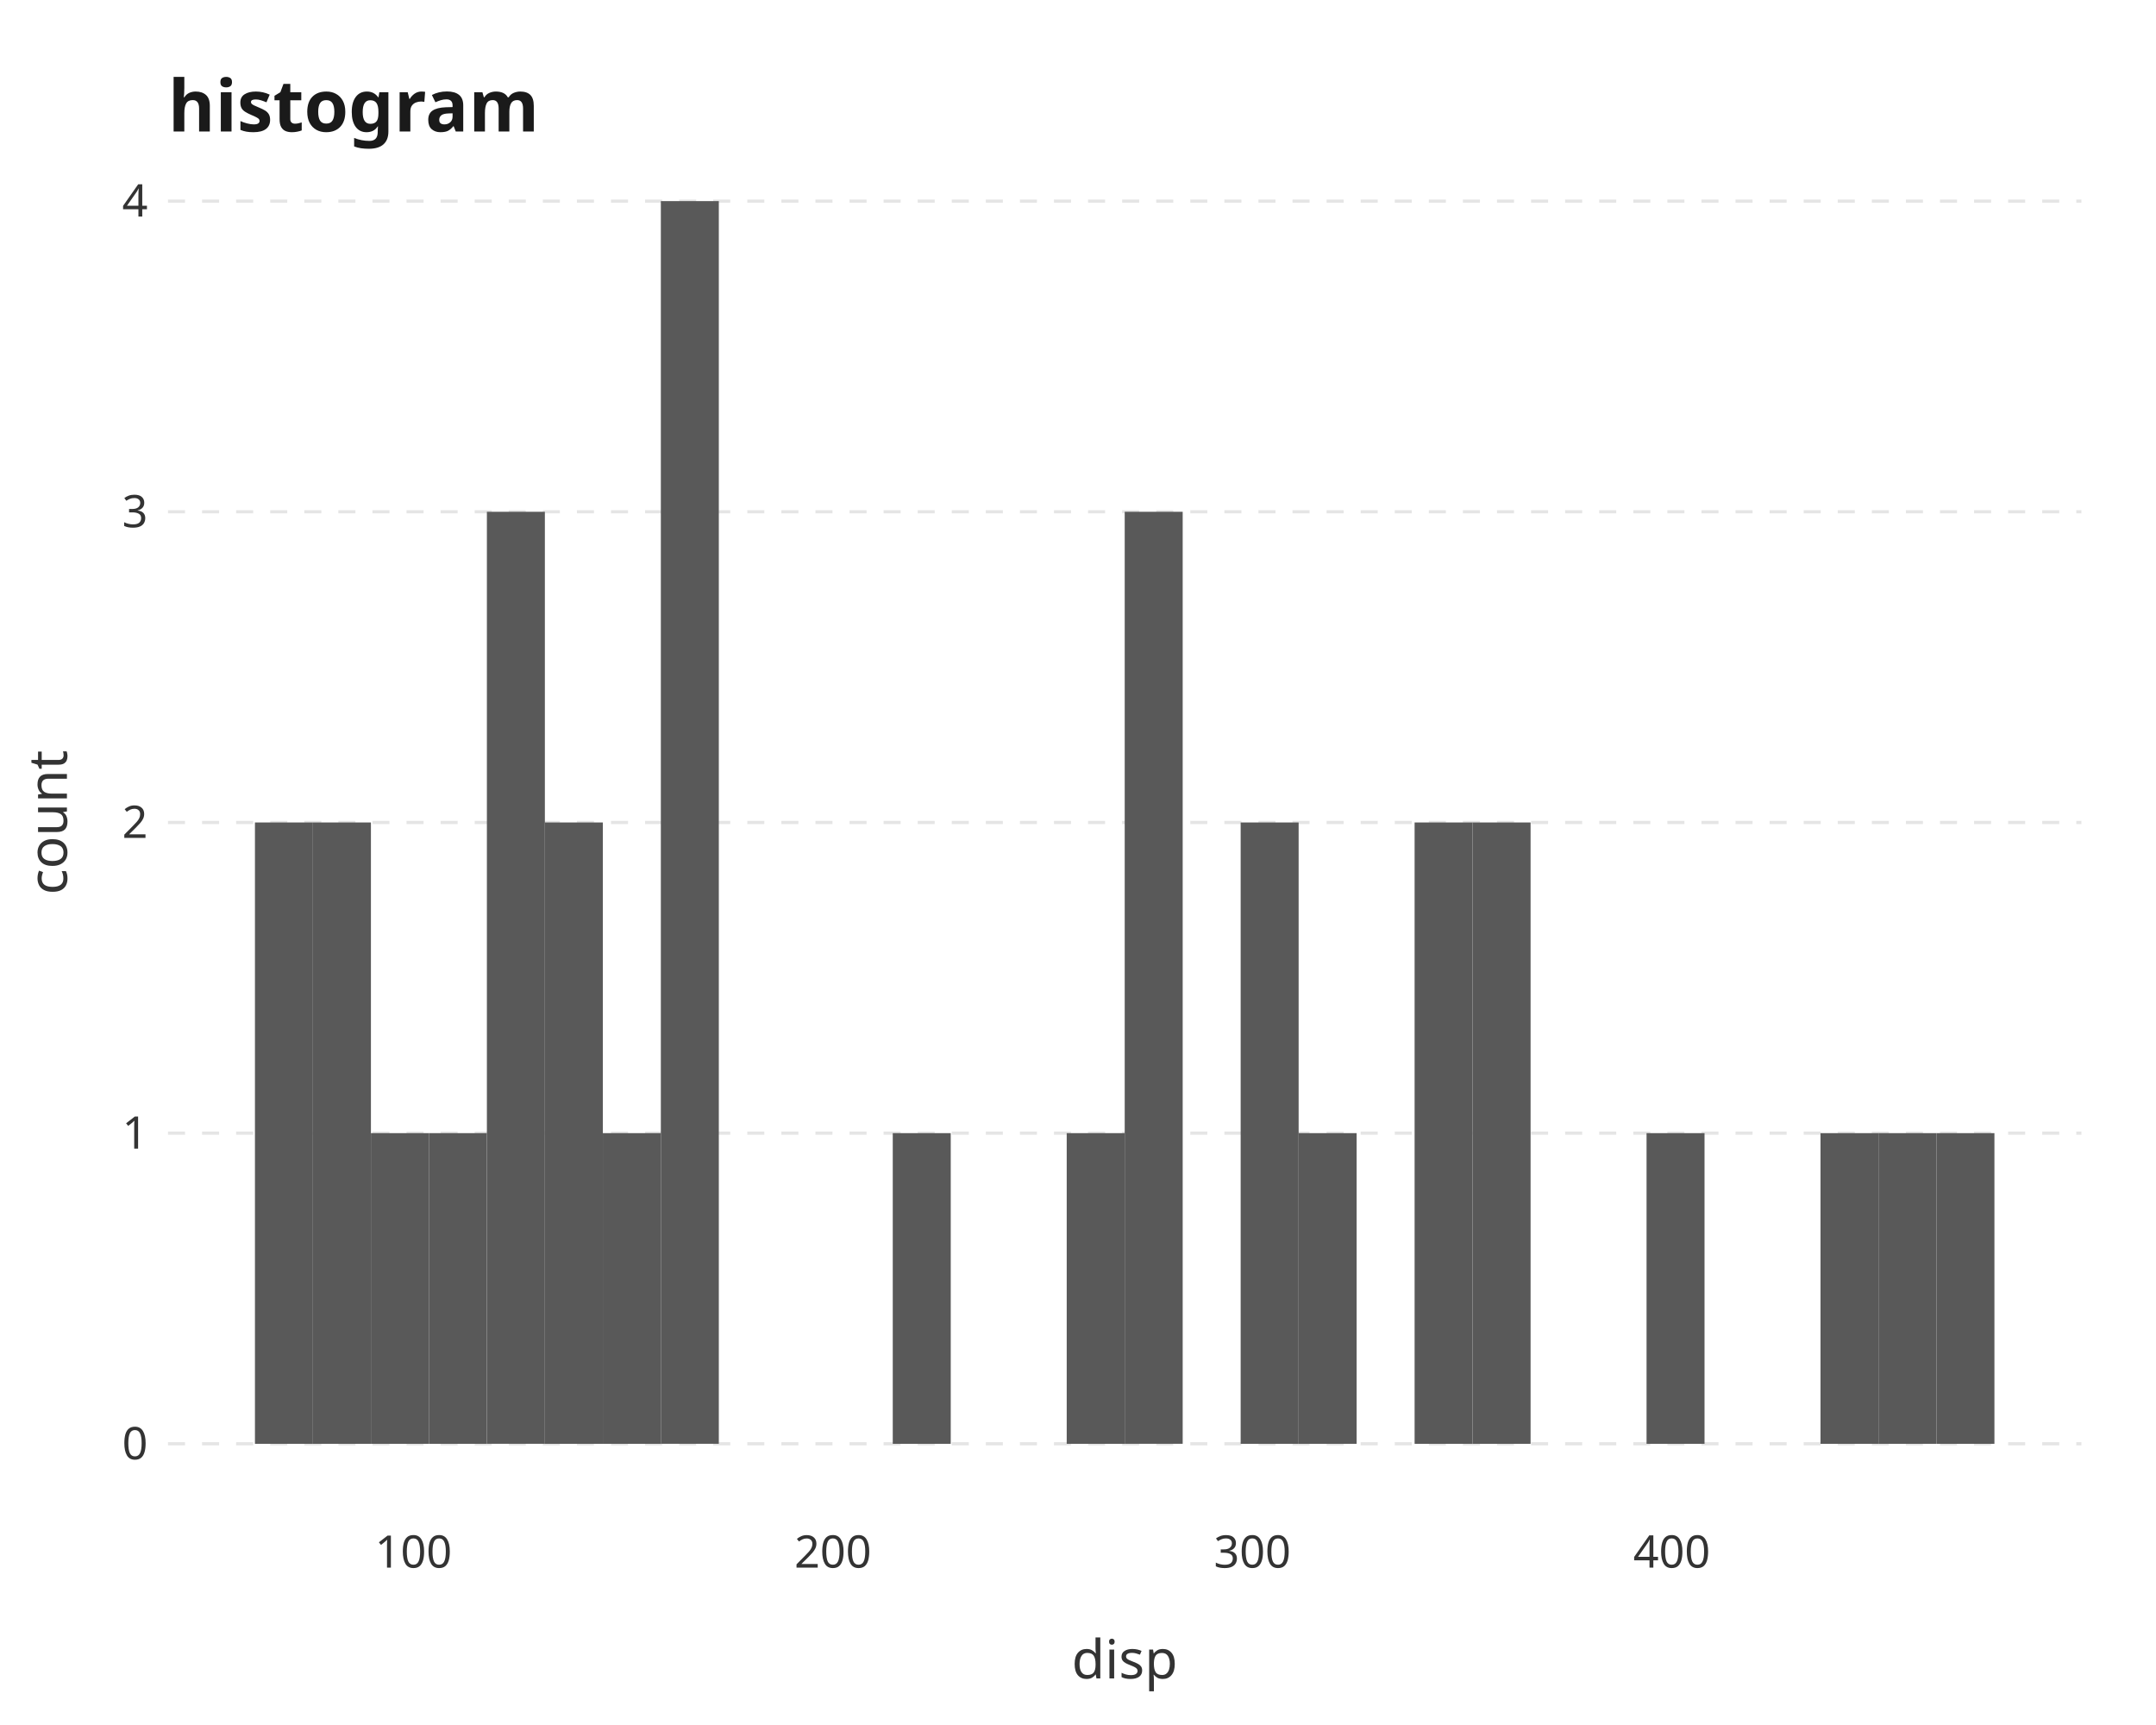
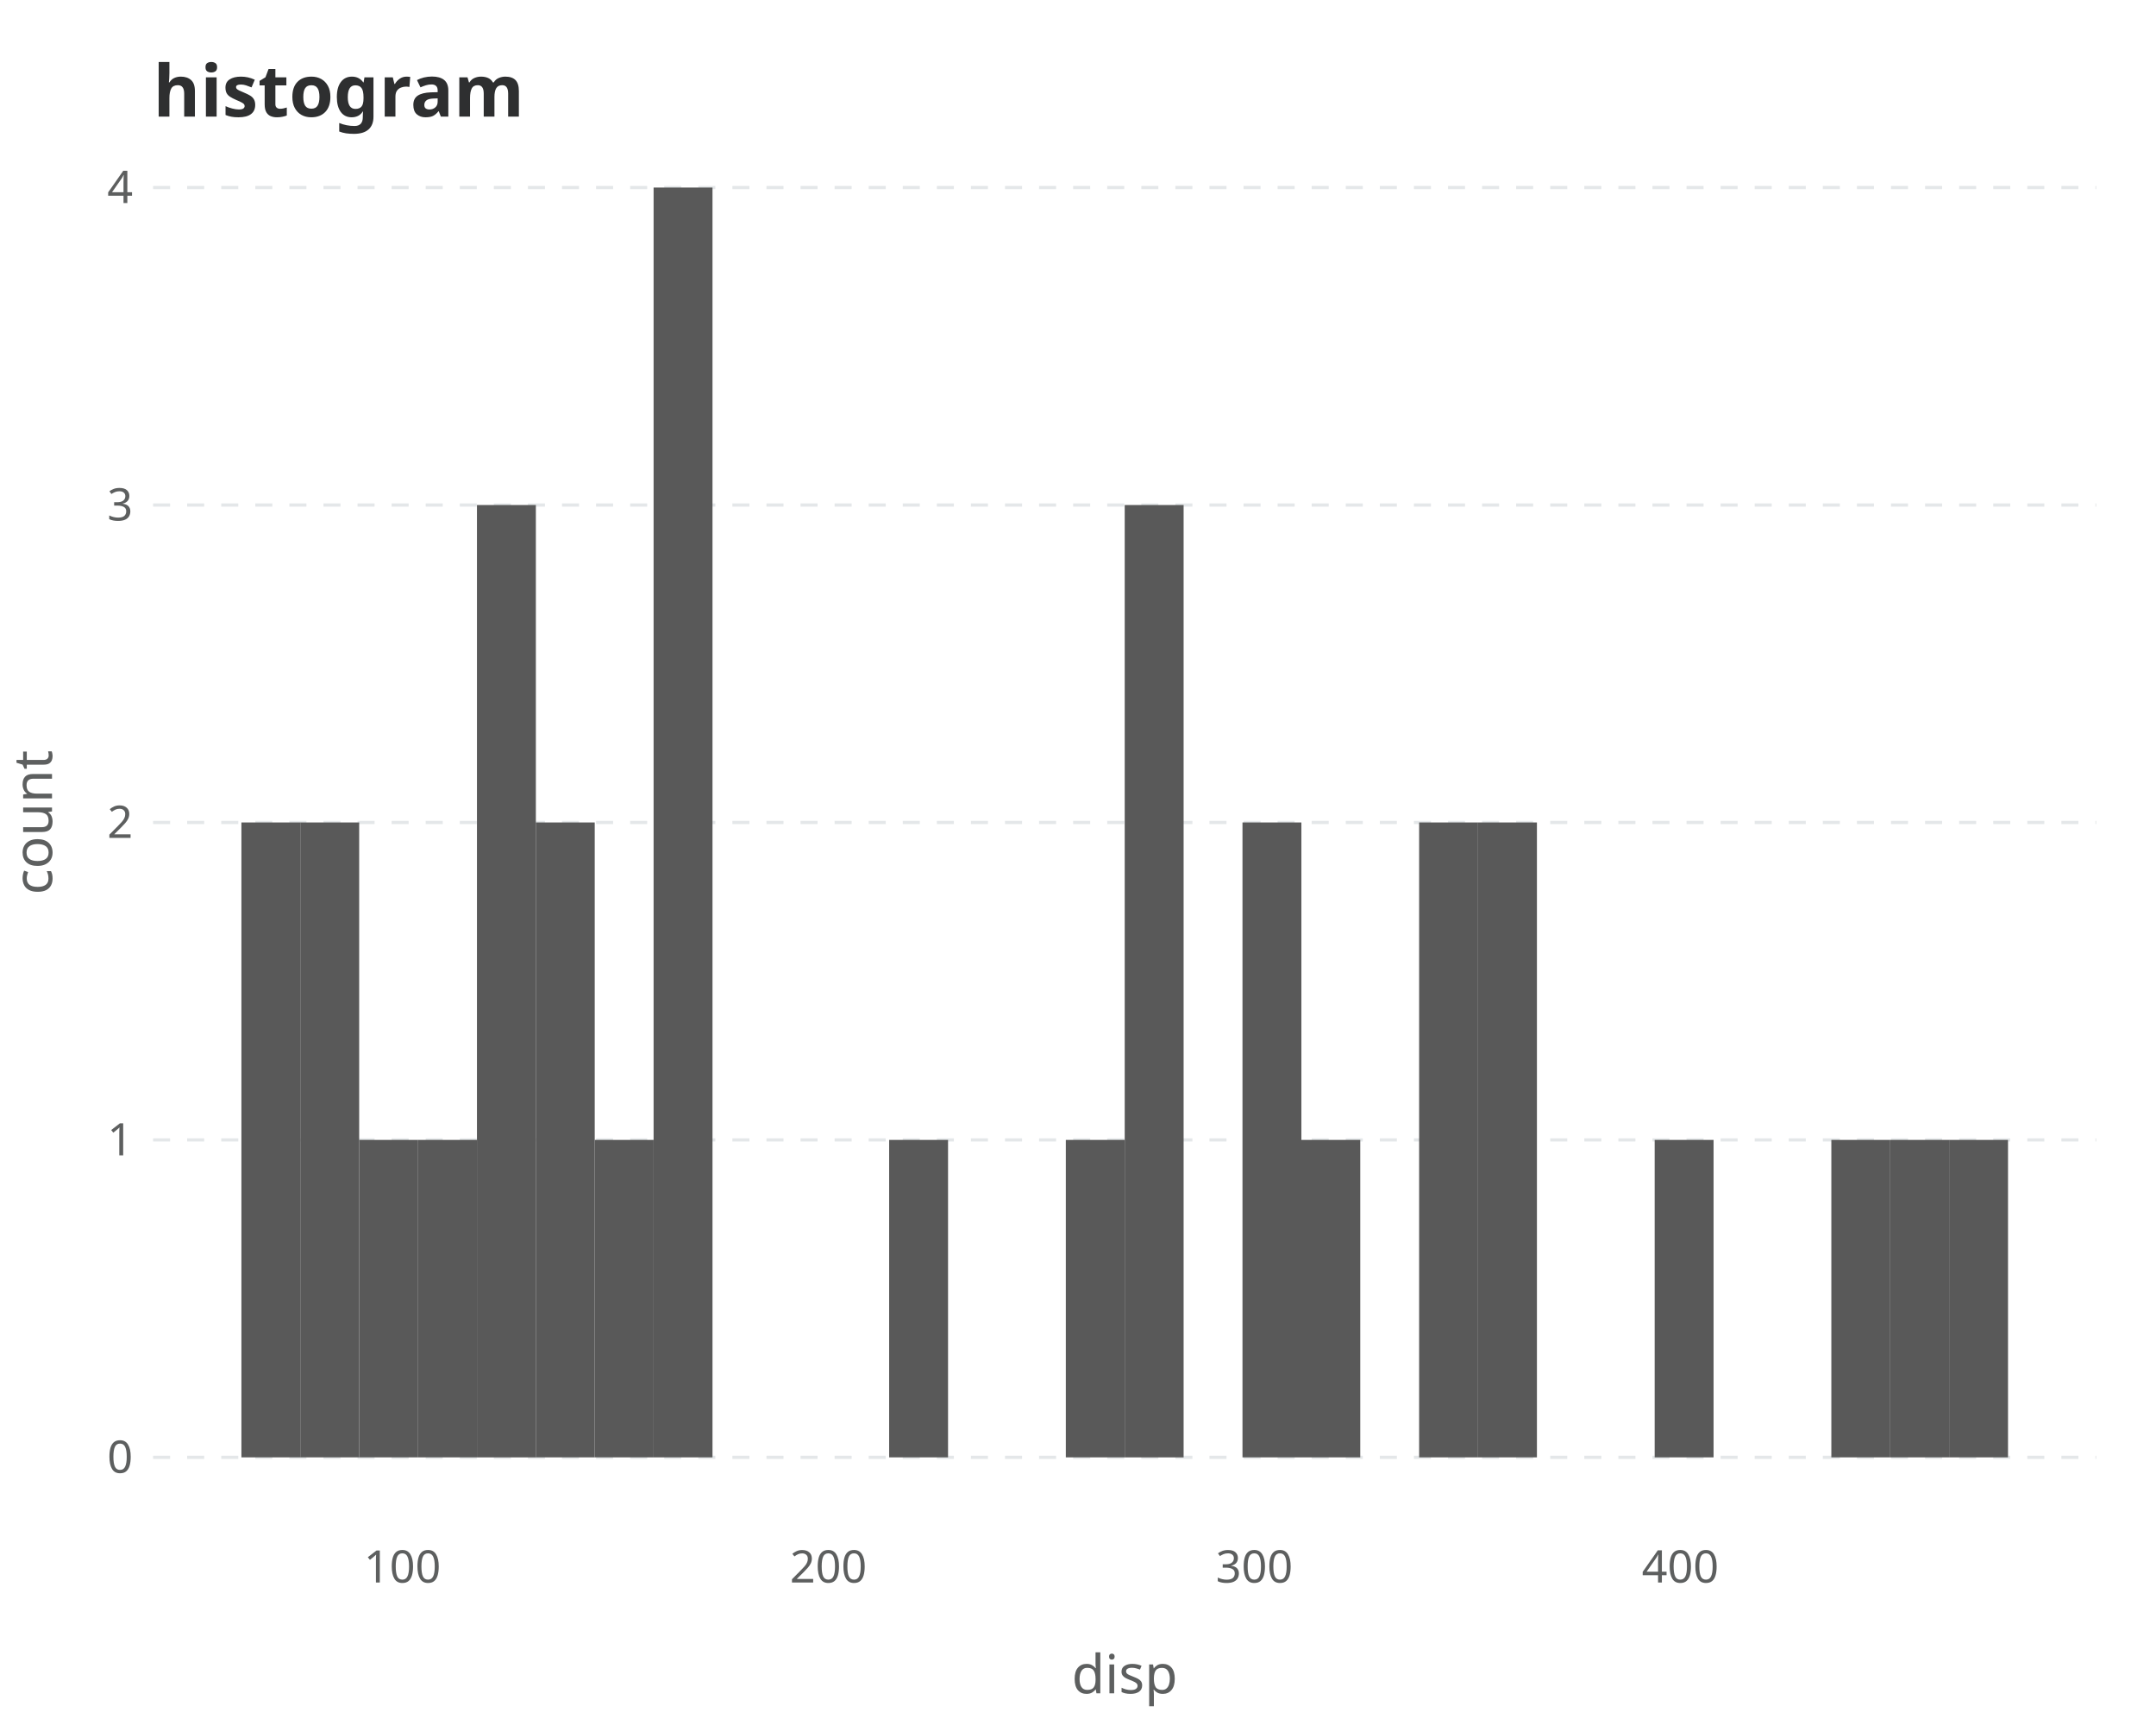
<svg xmlns="http://www.w3.org/2000/svg" class="svglite" data-engine-version="2.0" width="720.00pt" height="576.00pt" viewBox="0 0 720.00 576.00">
  <defs>
    <style type="text/css">
    .svglite line, .svglite polyline, .svglite polygon, .svglite path, .svglite rect, .svglite circle {
      fill: none;
      stroke: #000000;
      stroke-linecap: round;
      stroke-linejoin: round;
      stroke-miterlimit: 10.00;
    }
  </style>
  </defs>
  <rect width="100%" height="100%" style="stroke: none; fill: #FFFFFF;" />
  <defs>
    <clipPath id="cpMC4wMHw3MjAuMDB8MC4wMHw1NzYuMDA=">
      <rect x="0.00" y="0.00" width="720.00" height="576.00" />
    </clipPath>
  </defs>
  <g clip-path="url(#cpMC4wMHw3MjAuMDB8MC4wMHw1NzYuMDA=)">
    <rect x="0.00" y="0.00" width="720.00" height="576.00" style="stroke-width: 1.45; stroke: #FFFFFF; fill: #FFFFFF;" />
  </g>
  <defs>
-     <clipPath id="cpNTYuMTB8Njk1LjA5fDQ2LjQxfDUwMi44NQ==">
-       <rect x="56.10" y="46.41" width="638.99" height="456.45" />
+     <clipPath id="cpNTEuMTJ8NzAwLjA3fDQxLjQyfDUwNy44Mw==">
+       <rect x="51.12" y="41.42" width="648.96" height="466.41" />
    </clipPath>
  </defs>
-   <g clip-path="url(#cpNTYuMTB8Njk1LjA5fDQ2LjQxfDUwMi44NQ==)">
-     <polyline points="56.10,482.10 695.09,482.10 " style="stroke-width: 1.07; stroke: #E5E5E5; stroke-dasharray: 5.69,5.69; stroke-linecap: butt;" />
-     <polyline points="56.10,378.37 695.09,378.37 " style="stroke-width: 1.07; stroke: #E5E5E5; stroke-dasharray: 5.69,5.69; stroke-linecap: butt;" />
-     <polyline points="56.10,274.63 695.09,274.63 " style="stroke-width: 1.07; stroke: #E5E5E5; stroke-dasharray: 5.69,5.69; stroke-linecap: butt;" />
-     <polyline points="56.10,170.89 695.09,170.89 " style="stroke-width: 1.07; stroke: #E5E5E5; stroke-dasharray: 5.69,5.69; stroke-linecap: butt;" />
-     <polyline points="56.10,67.15 695.09,67.15 " style="stroke-width: 1.07; stroke: #E5E5E5; stroke-dasharray: 5.69,5.69; stroke-linecap: butt;" />
-     <rect x="85.14" y="274.63" width="19.36" height="207.48" style="stroke-width: 1.07; stroke: none; stroke-linecap: butt; stroke-linejoin: miter; fill: #595959;" />
-     <rect x="104.51" y="274.63" width="19.36" height="207.48" style="stroke-width: 1.07; stroke: none; stroke-linecap: butt; stroke-linejoin: miter; fill: #595959;" />
-     <rect x="123.87" y="378.37" width="19.36" height="103.74" style="stroke-width: 1.07; stroke: none; stroke-linecap: butt; stroke-linejoin: miter; fill: #595959;" />
-     <rect x="143.23" y="378.37" width="19.36" height="103.74" style="stroke-width: 1.07; stroke: none; stroke-linecap: butt; stroke-linejoin: miter; fill: #595959;" />
-     <rect x="162.60" y="170.89" width="19.36" height="311.21" style="stroke-width: 1.07; stroke: none; stroke-linecap: butt; stroke-linejoin: miter; fill: #595959;" />
-     <rect x="181.96" y="274.63" width="19.36" height="207.48" style="stroke-width: 1.07; stroke: none; stroke-linecap: butt; stroke-linejoin: miter; fill: #595959;" />
-     <rect x="201.32" y="378.37" width="19.36" height="103.74" style="stroke-width: 1.07; stroke: none; stroke-linecap: butt; stroke-linejoin: miter; fill: #595959;" />
-     <rect x="220.69" y="67.15" width="19.36" height="414.95" style="stroke-width: 1.07; stroke: none; stroke-linecap: butt; stroke-linejoin: miter; fill: #595959;" />
-     <rect x="240.05" y="482.10" width="19.36" height="0.00" style="stroke-width: 1.07; stroke: none; stroke-linecap: butt; stroke-linejoin: miter; fill: #595959;" />
-     <rect x="259.42" y="482.10" width="19.36" height="0.00" style="stroke-width: 1.07; stroke: none; stroke-linecap: butt; stroke-linejoin: miter; fill: #595959;" />
-     <rect x="278.78" y="482.10" width="19.36" height="0.00" style="stroke-width: 1.07; stroke: none; stroke-linecap: butt; stroke-linejoin: miter; fill: #595959;" />
-     <rect x="298.14" y="378.37" width="19.36" height="103.74" style="stroke-width: 1.07; stroke: none; stroke-linecap: butt; stroke-linejoin: miter; fill: #595959;" />
-     <rect x="317.51" y="482.10" width="19.36" height="0.00" style="stroke-width: 1.07; stroke: none; stroke-linecap: butt; stroke-linejoin: miter; fill: #595959;" />
-     <rect x="336.87" y="482.10" width="19.36" height="0.00" style="stroke-width: 1.07; stroke: none; stroke-linecap: butt; stroke-linejoin: miter; fill: #595959;" />
-     <rect x="356.23" y="378.37" width="19.36" height="103.74" style="stroke-width: 1.07; stroke: none; stroke-linecap: butt; stroke-linejoin: miter; fill: #595959;" />
-     <rect x="375.60" y="170.89" width="19.36" height="311.21" style="stroke-width: 1.07; stroke: none; stroke-linecap: butt; stroke-linejoin: miter; fill: #595959;" />
-     <rect x="394.96" y="482.10" width="19.36" height="0.00" style="stroke-width: 1.07; stroke: none; stroke-linecap: butt; stroke-linejoin: miter; fill: #595959;" />
-     <rect x="414.32" y="274.63" width="19.36" height="207.48" style="stroke-width: 1.07; stroke: none; stroke-linecap: butt; stroke-linejoin: miter; fill: #595959;" />
-     <rect x="433.69" y="378.37" width="19.36" height="103.74" style="stroke-width: 1.07; stroke: none; stroke-linecap: butt; stroke-linejoin: miter; fill: #595959;" />
-     <rect x="453.05" y="482.10" width="19.36" height="0.00" style="stroke-width: 1.07; stroke: none; stroke-linecap: butt; stroke-linejoin: miter; fill: #595959;" />
-     <rect x="472.41" y="274.63" width="19.36" height="207.48" style="stroke-width: 1.07; stroke: none; stroke-linecap: butt; stroke-linejoin: miter; fill: #595959;" />
-     <rect x="491.78" y="274.63" width="19.36" height="207.48" style="stroke-width: 1.07; stroke: none; stroke-linecap: butt; stroke-linejoin: miter; fill: #595959;" />
-     <rect x="511.14" y="482.10" width="19.36" height="0.00" style="stroke-width: 1.07; stroke: none; stroke-linecap: butt; stroke-linejoin: miter; fill: #595959;" />
-     <rect x="530.50" y="482.10" width="19.36" height="0.00" style="stroke-width: 1.07; stroke: none; stroke-linecap: butt; stroke-linejoin: miter; fill: #595959;" />
-     <rect x="549.87" y="378.37" width="19.36" height="103.74" style="stroke-width: 1.07; stroke: none; stroke-linecap: butt; stroke-linejoin: miter; fill: #595959;" />
-     <rect x="569.23" y="482.10" width="19.36" height="0.00" style="stroke-width: 1.07; stroke: none; stroke-linecap: butt; stroke-linejoin: miter; fill: #595959;" />
-     <rect x="588.59" y="482.10" width="19.36" height="0.00" style="stroke-width: 1.07; stroke: none; stroke-linecap: butt; stroke-linejoin: miter; fill: #595959;" />
-     <rect x="607.96" y="378.37" width="19.36" height="103.74" style="stroke-width: 1.07; stroke: none; stroke-linecap: butt; stroke-linejoin: miter; fill: #595959;" />
-     <rect x="627.32" y="378.37" width="19.36" height="103.74" style="stroke-width: 1.07; stroke: none; stroke-linecap: butt; stroke-linejoin: miter; fill: #595959;" />
-     <rect x="646.68" y="378.37" width="19.36" height="103.74" style="stroke-width: 1.07; stroke: none; stroke-linecap: butt; stroke-linejoin: miter; fill: #595959;" />
+   <g clip-path="url(#cpNTEuMTJ8NzAwLjA3fDQxLjQyfDUwNy44Mw==)">
+     <polyline points="51.12,486.63 700.07,486.63 " style="stroke-width: 1.07; stroke: #E4E7E9; stroke-dasharray: 5.69,5.69; stroke-linecap: butt;" />
+     <polyline points="51.12,380.63 700.07,380.63 " style="stroke-width: 1.07; stroke: #E4E7E9; stroke-dasharray: 5.69,5.69; stroke-linecap: butt;" />
+     <polyline points="51.12,274.63 700.07,274.63 " style="stroke-width: 1.07; stroke: #E4E7E9; stroke-dasharray: 5.69,5.69; stroke-linecap: butt;" />
+     <polyline points="51.12,168.63 700.07,168.63 " style="stroke-width: 1.07; stroke: #E4E7E9; stroke-dasharray: 5.69,5.69; stroke-linecap: butt;" />
+     <polyline points="51.12,62.62 700.07,62.62 " style="stroke-width: 1.07; stroke: #E4E7E9; stroke-dasharray: 5.69,5.69; stroke-linecap: butt;" />
+     <rect x="80.62" y="274.63" width="19.67" height="212.00" style="stroke-width: 1.07; stroke: none; stroke-linecap: butt; stroke-linejoin: miter; fill: #595959;" />
+     <rect x="100.28" y="274.63" width="19.67" height="212.00" style="stroke-width: 1.07; stroke: none; stroke-linecap: butt; stroke-linejoin: miter; fill: #595959;" />
+     <rect x="119.95" y="380.63" width="19.67" height="106.00" style="stroke-width: 1.07; stroke: none; stroke-linecap: butt; stroke-linejoin: miter; fill: #595959;" />
+     <rect x="139.61" y="380.63" width="19.67" height="106.00" style="stroke-width: 1.07; stroke: none; stroke-linecap: butt; stroke-linejoin: miter; fill: #595959;" />
+     <rect x="159.28" y="168.63" width="19.67" height="318.01" style="stroke-width: 1.07; stroke: none; stroke-linecap: butt; stroke-linejoin: miter; fill: #595959;" />
+     <rect x="178.94" y="274.63" width="19.67" height="212.00" style="stroke-width: 1.07; stroke: none; stroke-linecap: butt; stroke-linejoin: miter; fill: #595959;" />
+     <rect x="198.61" y="380.63" width="19.67" height="106.00" style="stroke-width: 1.07; stroke: none; stroke-linecap: butt; stroke-linejoin: miter; fill: #595959;" />
+     <rect x="218.27" y="62.62" width="19.67" height="424.01" style="stroke-width: 1.07; stroke: none; stroke-linecap: butt; stroke-linejoin: miter; fill: #595959;" />
+     <rect x="237.94" y="486.63" width="19.67" height="0.00" style="stroke-width: 1.07; stroke: none; stroke-linecap: butt; stroke-linejoin: miter; fill: #595959;" />
+     <rect x="257.60" y="486.63" width="19.67" height="0.00" style="stroke-width: 1.07; stroke: none; stroke-linecap: butt; stroke-linejoin: miter; fill: #595959;" />
+     <rect x="277.27" y="486.63" width="19.67" height="0.00" style="stroke-width: 1.07; stroke: none; stroke-linecap: butt; stroke-linejoin: miter; fill: #595959;" />
+     <rect x="296.93" y="380.63" width="19.67" height="106.00" style="stroke-width: 1.07; stroke: none; stroke-linecap: butt; stroke-linejoin: miter; fill: #595959;" />
+     <rect x="316.60" y="486.63" width="19.67" height="0.00" style="stroke-width: 1.07; stroke: none; stroke-linecap: butt; stroke-linejoin: miter; fill: #595959;" />
+     <rect x="336.27" y="486.63" width="19.67" height="0.00" style="stroke-width: 1.07; stroke: none; stroke-linecap: butt; stroke-linejoin: miter; fill: #595959;" />
+     <rect x="355.93" y="380.63" width="19.67" height="106.00" style="stroke-width: 1.07; stroke: none; stroke-linecap: butt; stroke-linejoin: miter; fill: #595959;" />
+     <rect x="375.60" y="168.63" width="19.67" height="318.01" style="stroke-width: 1.07; stroke: none; stroke-linecap: butt; stroke-linejoin: miter; fill: #595959;" />
+     <rect x="395.26" y="486.63" width="19.67" height="0.00" style="stroke-width: 1.07; stroke: none; stroke-linecap: butt; stroke-linejoin: miter; fill: #595959;" />
+     <rect x="414.93" y="274.63" width="19.67" height="212.00" style="stroke-width: 1.07; stroke: none; stroke-linecap: butt; stroke-linejoin: miter; fill: #595959;" />
+     <rect x="434.59" y="380.63" width="19.67" height="106.00" style="stroke-width: 1.07; stroke: none; stroke-linecap: butt; stroke-linejoin: miter; fill: #595959;" />
+     <rect x="454.26" y="486.63" width="19.67" height="0.00" style="stroke-width: 1.07; stroke: none; stroke-linecap: butt; stroke-linejoin: miter; fill: #595959;" />
+     <rect x="473.92" y="274.63" width="19.67" height="212.00" style="stroke-width: 1.07; stroke: none; stroke-linecap: butt; stroke-linejoin: miter; fill: #595959;" />
+     <rect x="493.59" y="274.63" width="19.67" height="212.00" style="stroke-width: 1.07; stroke: none; stroke-linecap: butt; stroke-linejoin: miter; fill: #595959;" />
+     <rect x="513.25" y="486.63" width="19.67" height="0.00" style="stroke-width: 1.07; stroke: none; stroke-linecap: butt; stroke-linejoin: miter; fill: #595959;" />
+     <rect x="532.92" y="486.63" width="19.67" height="0.00" style="stroke-width: 1.07; stroke: none; stroke-linecap: butt; stroke-linejoin: miter; fill: #595959;" />
+     <rect x="552.58" y="380.63" width="19.67" height="106.00" style="stroke-width: 1.07; stroke: none; stroke-linecap: butt; stroke-linejoin: miter; fill: #595959;" />
+     <rect x="572.25" y="486.63" width="19.67" height="0.00" style="stroke-width: 1.07; stroke: none; stroke-linecap: butt; stroke-linejoin: miter; fill: #595959;" />
+     <rect x="591.92" y="486.63" width="19.67" height="0.00" style="stroke-width: 1.07; stroke: none; stroke-linecap: butt; stroke-linejoin: miter; fill: #595959;" />
+     <rect x="611.58" y="380.63" width="19.67" height="106.00" style="stroke-width: 1.07; stroke: none; stroke-linecap: butt; stroke-linejoin: miter; fill: #595959;" />
+     <rect x="631.25" y="380.63" width="19.67" height="106.00" style="stroke-width: 1.07; stroke: none; stroke-linecap: butt; stroke-linejoin: miter; fill: #595959;" />
+     <rect x="650.91" y="380.63" width="19.67" height="106.00" style="stroke-width: 1.07; stroke: none; stroke-linecap: butt; stroke-linejoin: miter; fill: #595959;" />
  </g>
  <g clip-path="url(#cpMC4wMHw3MjAuMDB8MC4wMHw1NzYuMDA=)">
-     <text x="49.37" y="487.27" text-anchor="end" style="font-size: 15.00px; fill: #333333; font-family: sans;" textLength="8.34px" lengthAdjust="spacingAndGlyphs">0</text>
-     <text x="49.37" y="383.53" text-anchor="end" style="font-size: 15.00px; fill: #333333; font-family: sans;" textLength="8.34px" lengthAdjust="spacingAndGlyphs">1</text>
-     <text x="49.37" y="279.79" text-anchor="end" style="font-size: 15.00px; fill: #333333; font-family: sans;" textLength="8.34px" lengthAdjust="spacingAndGlyphs">2</text>
-     <text x="49.37" y="176.05" text-anchor="end" style="font-size: 15.00px; fill: #333333; font-family: sans;" textLength="8.34px" lengthAdjust="spacingAndGlyphs">3</text>
-     <text x="49.37" y="72.31" text-anchor="end" style="font-size: 15.00px; fill: #333333; font-family: sans;" textLength="8.34px" lengthAdjust="spacingAndGlyphs">4</text>
-     <text x="138.08" y="523.45" text-anchor="middle" style="font-size: 15.00px; fill: #333333; font-family: sans;" textLength="25.03px" lengthAdjust="spacingAndGlyphs">100</text>
-     <text x="278.15" y="523.45" text-anchor="middle" style="font-size: 15.00px; fill: #333333; font-family: sans;" textLength="25.03px" lengthAdjust="spacingAndGlyphs">200</text>
-     <text x="418.22" y="523.45" text-anchor="middle" style="font-size: 15.00px; fill: #333333; font-family: sans;" textLength="25.03px" lengthAdjust="spacingAndGlyphs">300</text>
-     <text x="558.29" y="523.45" text-anchor="middle" style="font-size: 15.00px; fill: #333333; font-family: sans;" textLength="25.03px" lengthAdjust="spacingAndGlyphs">400</text>
-     <text x="375.60" y="560.44" text-anchor="middle" style="font-size: 18.00px; fill: #333333; font-family: sans;" textLength="33.03px" lengthAdjust="spacingAndGlyphs">disp</text>
-     <text transform="translate(22.35,274.63) rotate(-90)" text-anchor="middle" style="font-size: 18.00px; fill: #333333; font-family: sans;" textLength="44.04px" lengthAdjust="spacingAndGlyphs">count</text>
-     <text x="56.10" y="43.91" style="font-size: 24.00px; font-weight: bold; fill: #1A1A1A; font-family: sans;" textLength="105.39px" lengthAdjust="spacingAndGlyphs">histogram</text>
+     <text x="44.39" y="491.79" text-anchor="end" style="font-size: 15.00px; fill: #5D5F5F; font-family: sans;" textLength="8.34px" lengthAdjust="spacingAndGlyphs">0</text>
+     <text x="44.39" y="385.79" text-anchor="end" style="font-size: 15.00px; fill: #5D5F5F; font-family: sans;" textLength="8.34px" lengthAdjust="spacingAndGlyphs">1</text>
+     <text x="44.39" y="279.79" text-anchor="end" style="font-size: 15.00px; fill: #5D5F5F; font-family: sans;" textLength="8.34px" lengthAdjust="spacingAndGlyphs">2</text>
+     <text x="44.39" y="173.79" text-anchor="end" style="font-size: 15.00px; fill: #5D5F5F; font-family: sans;" textLength="8.34px" lengthAdjust="spacingAndGlyphs">3</text>
+     <text x="44.39" y="67.79" text-anchor="end" style="font-size: 15.00px; fill: #5D5F5F; font-family: sans;" textLength="8.34px" lengthAdjust="spacingAndGlyphs">4</text>
+     <text x="134.38" y="528.43" text-anchor="middle" style="font-size: 15.00px; fill: #5D5F5F; font-family: sans;" textLength="25.03px" lengthAdjust="spacingAndGlyphs">100</text>
+     <text x="276.63" y="528.43" text-anchor="middle" style="font-size: 15.00px; fill: #5D5F5F; font-family: sans;" textLength="25.03px" lengthAdjust="spacingAndGlyphs">200</text>
+     <text x="418.88" y="528.43" text-anchor="middle" style="font-size: 15.00px; fill: #5D5F5F; font-family: sans;" textLength="25.03px" lengthAdjust="spacingAndGlyphs">300</text>
+     <text x="561.14" y="528.43" text-anchor="middle" style="font-size: 15.00px; fill: #5D5F5F; font-family: sans;" textLength="25.03px" lengthAdjust="spacingAndGlyphs">400</text>
+     <text x="375.60" y="565.42" text-anchor="middle" style="font-size: 18.00px; fill: #5D5F5F; font-family: sans;" textLength="33.03px" lengthAdjust="spacingAndGlyphs">disp</text>
+     <text transform="translate(17.37,274.63) rotate(-90)" text-anchor="middle" style="font-size: 18.00px; fill: #5D5F5F; font-family: sans;" textLength="44.04px" lengthAdjust="spacingAndGlyphs">count</text>
+     <text x="51.12" y="38.93" style="font-size: 24.00px; font-weight: bold; fill: #2E2F30; font-family: sans;" textLength="105.39px" lengthAdjust="spacingAndGlyphs">histogram</text>
  </g>
</svg>
